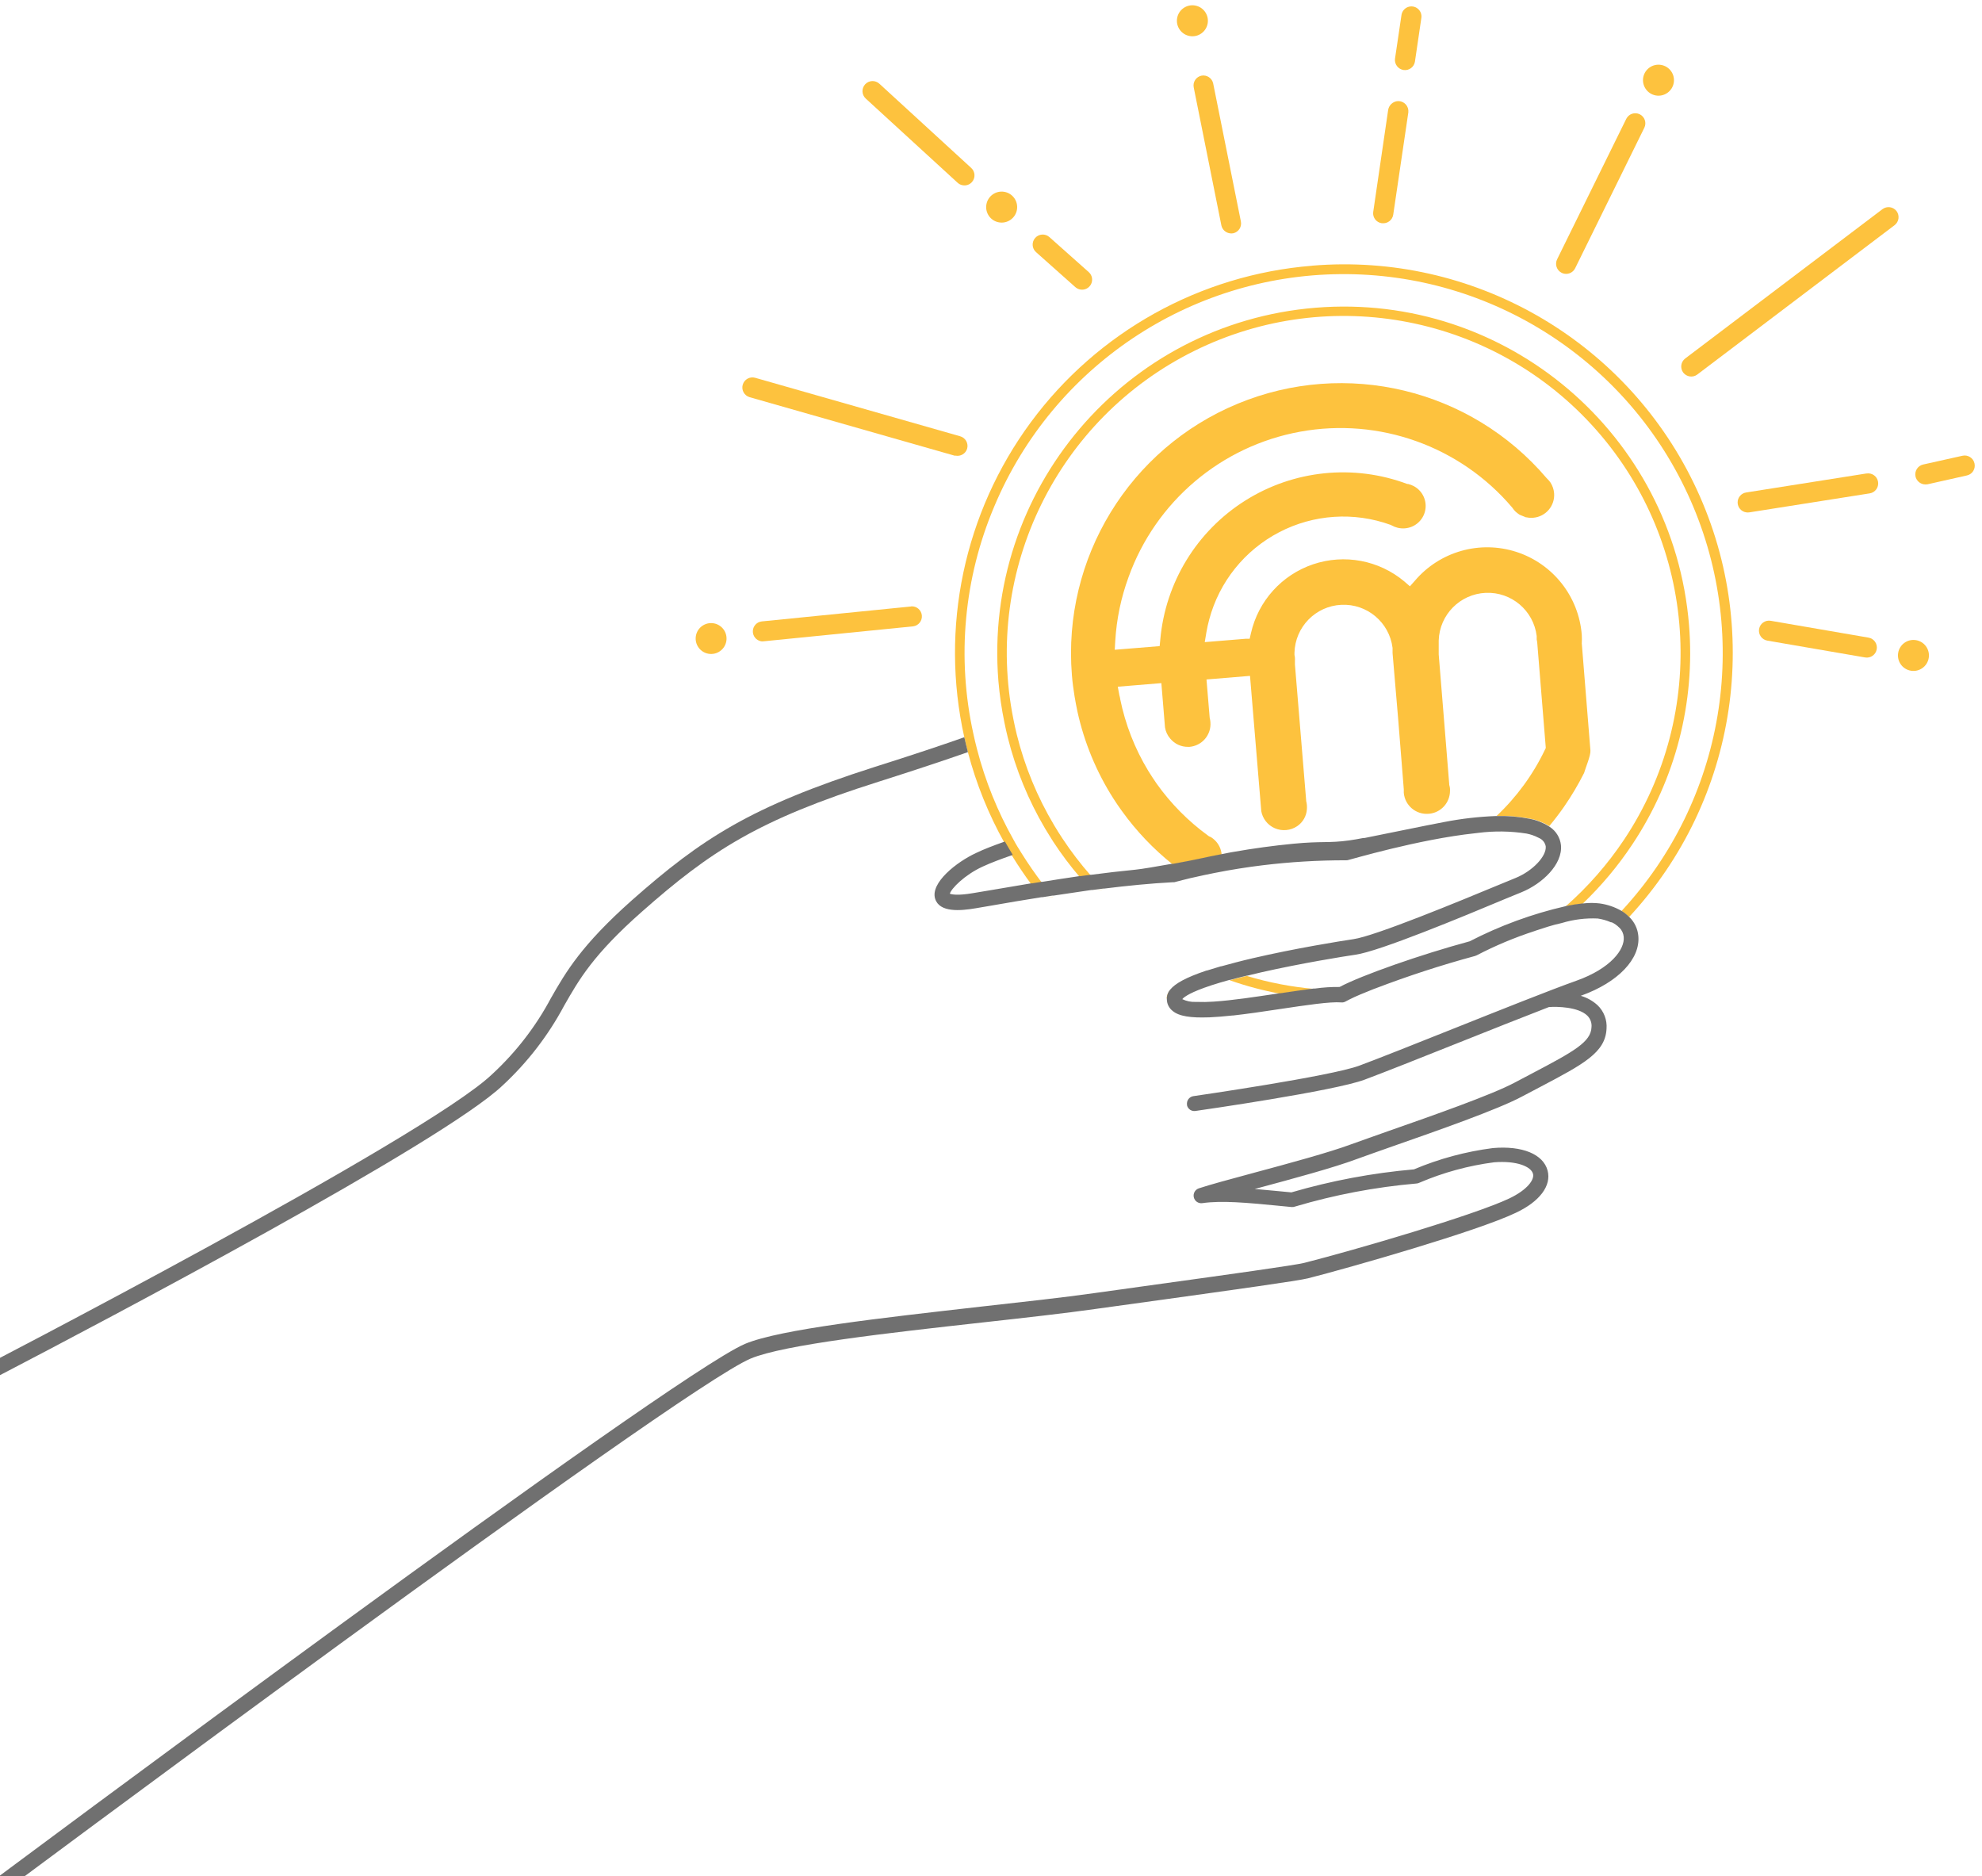
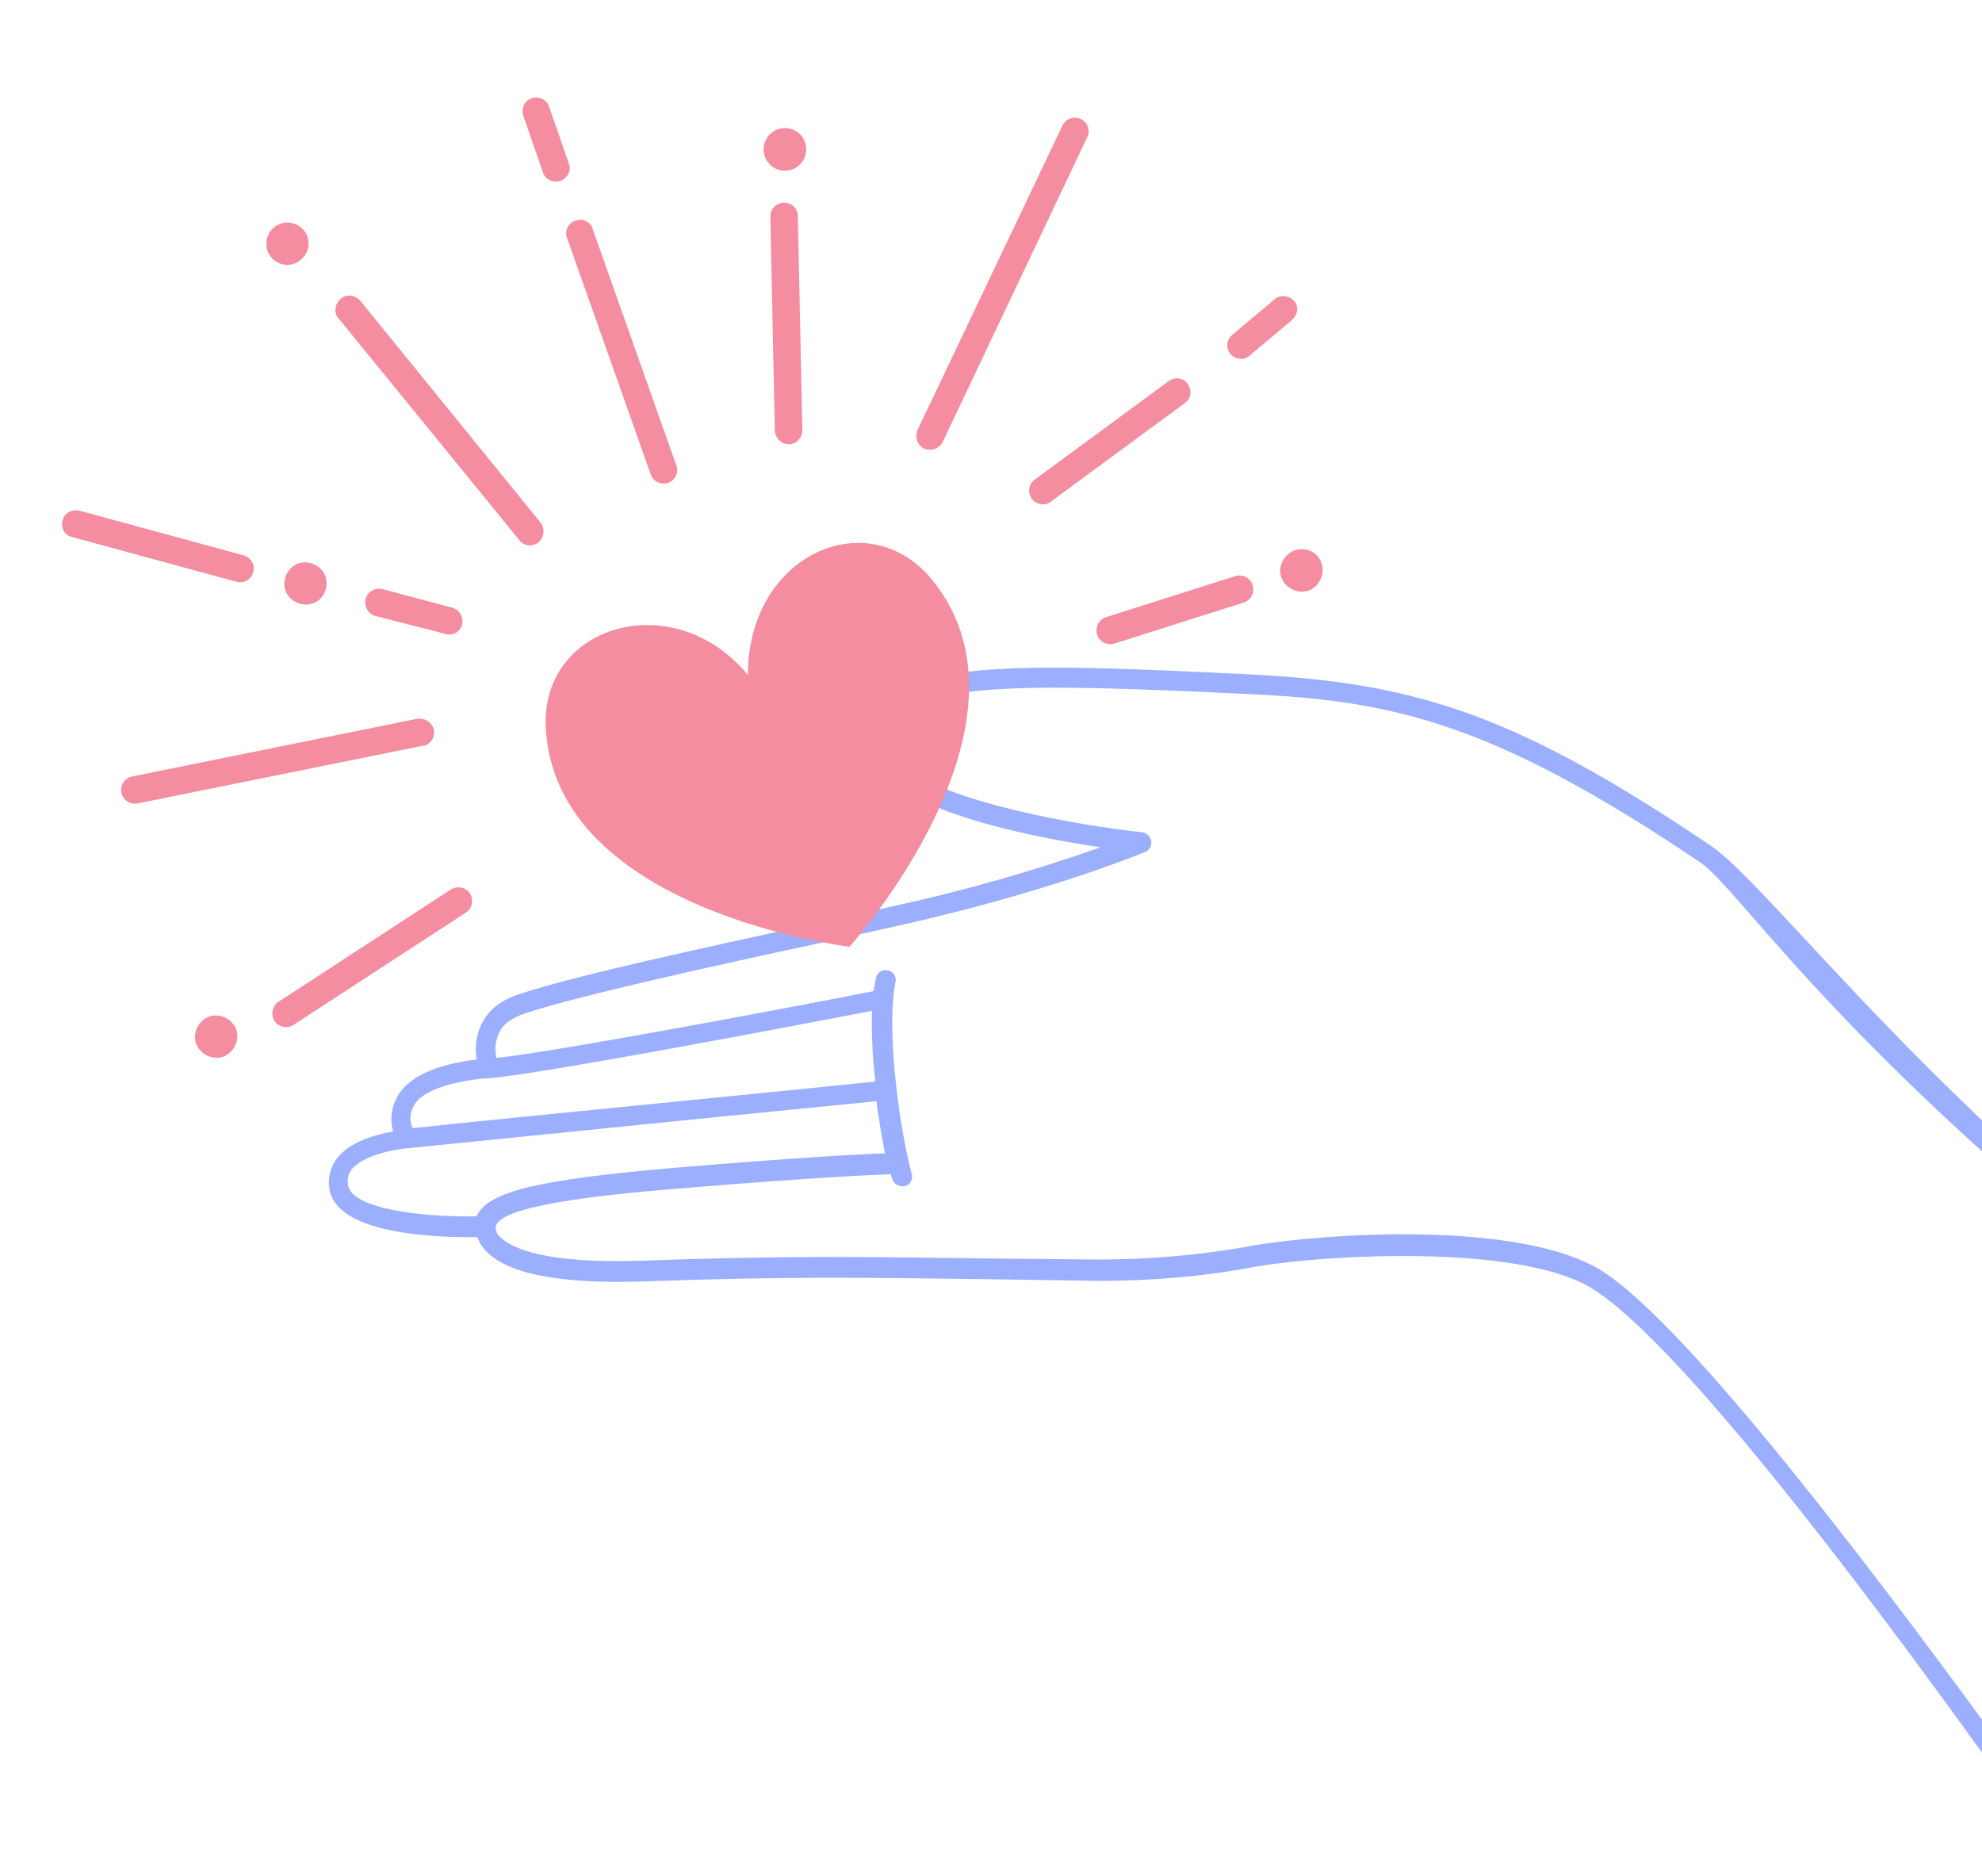
- <svg xmlns="http://www.w3.org/2000/svg" id="Layer_1" data-name="Layer 1" viewBox="0 0 353 334">
-   <defs>
-     <style>.cls-1{fill:#fdc23e;}.cls-2{fill:#707070;}</style>
-   </defs>
-   <path class="cls-1" d="M246.08,39.75h.06a1.8,1.8,0,0,0,2-1.53L250.83,20A1.81,1.81,0,0,0,249,18a1.88,1.88,0,0,0-1.78,1.68l-2.65,18.1A1.78,1.78,0,0,0,246.08,39.75Z" />
-   <path class="cls-1" d="M250,12.47A1.79,1.79,0,0,0,252,11l1.14-7.75a1.79,1.79,0,1,0-3.54-.52l-1.15,7.75A1.81,1.81,0,0,0,250,12.47Z" />
-   <path class="cls-1" d="M214,13.47a1.78,1.78,0,0,0-1.39,2.12l4.92,24.55a1.8,1.8,0,0,0,1.45,1.4,1.68,1.68,0,0,0,.67,0A1.79,1.79,0,0,0,221,39.41l-4.93-24.55A1.79,1.79,0,0,0,214,13.47Z" />
-   <path class="cls-1" d="M337.78,37.59a1.8,1.8,0,0,0-2.51-.34L300.14,63.84a1.8,1.8,0,0,0-.35,2.51,1.82,1.82,0,0,0,1.13.68,1.75,1.75,0,0,0,1.38-.34L337.43,40.1A1.8,1.8,0,0,0,337.78,37.59Z" />
-   <path class="cls-1" d="M351.66,82.51a1.79,1.79,0,0,0-2.14-1.35l-7,1.56a1.8,1.8,0,0,0-1.36,2.14,1.82,1.82,0,0,0,1.45,1.38,2.07,2.07,0,0,0,.7,0l7-1.57A1.78,1.78,0,0,0,351.66,82.51Z" />
-   <path class="cls-1" d="M332.39,84.32,311,87.7a1.79,1.79,0,0,0,0,3.54,1.88,1.88,0,0,0,.58,0L333,87.86a1.79,1.79,0,0,0-.56-3.54Z" />
-   <path class="cls-1" d="M191.52,51.13a1.85,1.85,0,0,0,.89.43,1.79,1.79,0,0,0,1.49-3.11l-7-6.23a1.79,1.79,0,0,0-2.38,2.68Z" />
-   <path class="cls-1" d="M170.56,32.55a1.73,1.73,0,0,0,.91.44,1.77,1.77,0,0,0,1.62-.55,1.79,1.79,0,0,0-.11-2.53l-16.36-15a1.79,1.79,0,0,0-2.43,2.64Z" />
-   <path class="cls-1" d="M172.25,79.9A1.79,1.79,0,0,0,171,77.69L134.51,67.28a1.79,1.79,0,0,0-1,3.45L170,81.14l.19,0A1.79,1.79,0,0,0,172.25,79.9Z" />
-   <path class="cls-1" d="M162.28,108l-26.6,2.66a1.79,1.79,0,0,0-.13,3.54,1.6,1.6,0,0,0,.49,0l26.6-2.66a1.79,1.79,0,0,0-.36-3.56Z" />
-   <path class="cls-1" d="M332.79,113.55l-17.42-3a1.79,1.79,0,1,0-.61,3.53l17.42,3a1.79,1.79,0,0,0,.61-3.53Z" />
-   <path class="cls-1" d="M278.15,48.59a1.76,1.76,0,0,0,.49.16,1.8,1.8,0,0,0,1.91-1l12.31-25a1.79,1.79,0,0,0-3.22-1.58l-12.31,25A1.8,1.8,0,0,0,278.15,48.59Z" />
-   <path class="cls-1" d="M341.26,114a2.76,2.76,0,1,0,2.25,3.19A2.76,2.76,0,0,0,341.26,114Z" />
-   <path class="cls-1" d="M294.91,17a2.76,2.76,0,1,0-2.25-3.19A2.77,2.77,0,0,0,294.91,17Z" />
-   <path class="cls-1" d="M127.11,111a2.75,2.75,0,1,0,2.25,3.18A2.75,2.75,0,0,0,127.11,111Z" />
-   <path class="cls-1" d="M211.9,6.42a2.76,2.76,0,1,0-2.25-3.19A2.76,2.76,0,0,0,211.9,6.42Z" />
-   <path class="cls-1" d="M177.93,39.6a2.76,2.76,0,1,0-2.25-3.19A2.75,2.75,0,0,0,177.93,39.6Z" />
-   <path class="cls-1" d="M283.26,133.66c-.06-.76-1.46-18.13-1.54-19.08a13.24,13.24,0,0,0,0-1.51A16.9,16.9,0,0,0,252,103.41l-.89,1-1-.87a16.89,16.89,0,0,0-27.31,9.21l-.23,1-.68,0-7.32.6.29-1.74c.13-.79.31-1.55.51-2.31a24.71,24.71,0,0,1,32.3-16.83l.21.1a3.87,3.87,0,0,0,1,.4,4,4,0,0,0,1.28.12h0a4,4,0,0,0,1.64-7.52,4.35,4.35,0,0,0-1-.38l-.15,0a32.67,32.67,0,0,0-44,27.72l-.11,1.15-8,.65.09-1.57A39.8,39.8,0,0,1,201,102.77,40.11,40.11,0,0,1,269.3,90.35l.1.13a4.57,4.57,0,0,0,.47.58,5.35,5.35,0,0,0,.74.58.34.34,0,0,0,.12.06l1.06.43.12,0a3.85,3.85,0,0,0,1.17.07,4.06,4.06,0,0,0,3.71-4.37,4.14,4.14,0,0,0-.64-1.89,4.06,4.06,0,0,0-.56-.66l-.13-.13a48.09,48.09,0,0,0-84.55,35.08c.1,1.27.27,2.52.47,3.76.15.91.32,1.8.51,2.7a47.86,47.86,0,0,0,6.42,15.53c.48.76,1,1.51,1.53,2.24a48.08,48.08,0,0,0,9,9.46c2-.37,3.85-.72,4.49-.87,1.41-.31,2.83-.6,4.25-.87v0a4,4,0,0,0-1.21-2.55,3.49,3.49,0,0,0-.69-.54.27.27,0,0,0-.12-.06l-.23-.1-.14-.1a40.45,40.45,0,0,1-9.19-9.28c-.53-.75-1-1.51-1.5-2.29a40.09,40.09,0,0,1-5-12.81c0-.22-.1-.44-.14-.66l-.28-1.5,7.76-.64.26,3.13.39,4.75s0,0,0,0a4,4,0,0,0,.93,2A4.05,4.05,0,0,0,211.6,133h.24a4.08,4.08,0,0,0,3.74-4.4,4.14,4.14,0,0,0-.13-.76l-.57-6.84,7.75-.64,2,24v.06a4.12,4.12,0,0,0,2.41,3.07,4.17,4.17,0,0,0,4-.37,3.93,3.93,0,0,0,1.72-3,4.4,4.4,0,0,0-.13-1.5l0-.12-2-24.18,0-.28a1.15,1.15,0,0,1,0-.18v-.23a2.78,2.78,0,0,0,0-.49,2.18,2.18,0,0,0-.08-.5l0-.19v-.2a8.77,8.77,0,0,1,17.47-.87v.34s0,.05,0,.07l0,.19,0,.17,0,.15,1,11.76,1,12.52v.09a4.5,4.5,0,0,0,0,.52,4.1,4.1,0,0,0,4.42,3.73h.05a4.11,4.11,0,0,0,3.76-4.1c0-.1,0-.2,0-.3,0-.27-.09-.54-.14-.78l0-.11-.57-7.07-1.3-16c0-.32,0-.64,0-1v-.14c0-.14,0-.26,0-.37a2.91,2.91,0,0,0,0-.31l0-.3a1,1,0,0,1,0-.2v-.2a8.76,8.76,0,0,1,17.45-.78v.07a2,2,0,0,1,0,.25v.06a.11.11,0,0,0,0,.05,1.62,1.62,0,0,0,0,.18l.09.5,1.53,18.83-.16.33a39.83,39.83,0,0,1-8.61,11.78h.38a26.18,26.18,0,0,1,5.62.49,9.66,9.66,0,0,1,3.39,1.31c.92-1.11,1.81-2.26,2.64-3.46a50.15,50.15,0,0,0,3.56-6C282.37,136.78,283.33,134.53,283.26,133.66Z" />
-   <path class="cls-1" d="M233.7,47.32a69.15,69.15,0,0,0-61.95,84c.2.89.41,1.77.64,2.65a69.27,69.27,0,0,0,6.53,16.16c.45.8.92,1.59,1.4,2.38,1.07,1.73,2.21,3.42,3.42,5.05l1.7-.28.19,0c-1.3-1.71-2.53-3.48-3.67-5.31-.49-.78-1-1.58-1.42-2.38A66.73,66.73,0,0,1,174,133.37c-.23-.87-.44-1.76-.63-2.65a66.89,66.89,0,0,1,3.75-40.62,67.5,67.5,0,1,1,111.67,72.14l.12.07a6.23,6.23,0,0,1,1.23,1,69.18,69.18,0,0,0-56.43-116Z" />
-   <path class="cls-1" d="M207.76,177.9l.65-1.57a.3.3,0,0,0-.08.08A2.47,2.47,0,0,0,207.76,177.9Z" />
-   <path class="cls-1" d="M185.63,160l2-.31-.19,0Z" />
-   <path class="cls-1" d="M300.82,111.3a61.7,61.7,0,0,0-123,10,63.48,63.48,0,0,0,1.07,7.37c.18.89.38,1.79.6,2.67a60.92,60.92,0,0,0,6.64,16.2c.47.8,1,1.59,1.46,2.36a61.78,61.78,0,0,0,4.72,6.29l1.83-.25.15,0a59.59,59.59,0,0,1-5.07-6.63q-.76-1.15-1.47-2.34a59.5,59.5,0,0,1-6.67-16.21c-.22-.88-.41-1.78-.59-2.68A60,60,0,1,1,289.27,149.5a60.71,60.71,0,0,1-10.46,11.94l.19-.05a28.56,28.56,0,0,1,2.87-.45,62.12,62.12,0,0,0,8.9-10.64A61.41,61.41,0,0,0,300.82,111.3Z" />
-   <path class="cls-1" d="M222,173.8c-1.09.26-2.07.52-3,.76a59.94,59.94,0,0,0,9,2.4c2.15-.32,4.17-.62,5.93-.84l.25,0a60.13,60.13,0,0,1-12.12-2.32Z" />
-   <path class="cls-1" d="M214.92,173l2.54-.77-.08,0C216.48,172.47,215.67,172.72,214.92,173Z" />
-   <path class="cls-1" d="M194.5,158.66l2.09-.27-.16,0Z" />
-   <path class="cls-2" d="M100.47,179.1c2.67-4.68,5.19-9.1,13.86-16.75C126.5,151.61,135,146,156.44,139.22c6.74-2.14,11.76-3.82,15.77-5.22l.18-.06c-.23-.88-.44-1.76-.64-2.65l-.18.06c-4,1.41-9.09,3.11-15.95,5.28-21.87,7-30.62,12.68-43.08,23.69-9,8-11.76,12.77-14.42,17.43a51.14,51.14,0,0,1-10.46,13.54C75.79,202.66-4.65,244.23-5.46,244.65A1.34,1.34,0,0,0-6,246.47a1.35,1.35,0,0,0,1.33.73,1.2,1.2,0,0,0,.49-.14c.43-.22,2.06-1.06,4.6-2.39,17.53-9.13,78.55-41.26,89.16-51.43A54,54,0,0,0,100.47,179.1Z" />
-   <path class="cls-2" d="M291.79,166.65a5.35,5.35,0,0,0-1.55-3.29l-.11-.09a6.23,6.23,0,0,0-1.23-1l-.12-.07a10.73,10.73,0,0,0-3.9-1.32,12.36,12.36,0,0,0-2.86,0l-.15,0a28.56,28.56,0,0,0-2.87.45l-.19.05a72.51,72.51,0,0,0-17.06,6.25c-8.73,2.36-19.28,6.06-23.16,8.13a29,29,0,0,0-4.39.28l-.25,0c-1.76.22-3.78.52-5.93.84l-.14,0-.33.05c-4,.6-8.05,1.22-11.41,1.44a27.39,27.39,0,0,1-3,.05h-.21a4.91,4.91,0,0,1-2.36-.49,1.88,1.88,0,0,1,.4-.37l.09-.06c.83-.59,2.89-1.62,7.93-3l.1,0c.89-.24,1.87-.5,3-.76l.08,0,2.43-.58c7.2-1.63,14.76-2.85,16.84-3.15,4.22-.6,18.92-6.69,26.81-10l2.76-1.13c3.64-1.49,7.33-4.93,7-8.38a4.45,4.45,0,0,0-2-3.25,2.26,2.26,0,0,1-.2-.13,9.66,9.66,0,0,0-3.39-1.31,26.18,26.18,0,0,0-5.62-.49h-.38a60.12,60.12,0,0,0-9.18,1.06c-2.84.52-11.37,2.3-14.21,2.85l-.21,0c-1,.19-1.8.33-2.52.43-3.68.51-4.83.1-9.93.59q-5.38.52-10.71,1.46l-.52.09-1.48.29c-1.42.27-2.84.56-4.25.87-.64.15-2.47.5-4.49.87l-.24,0c-2.56.46-5.36.94-6.51,1.05-2.61.25-5.21.56-7.81.9l-.15,0-1.83.25-.19,0q-3.25.47-6.5,1l-.19,0-1.7.28-.18,0c-2.51.41-5,.84-7.52,1.27l-2.81.47c-2.8.48-3.82.22-4.12.1.24-.9,2.61-3.33,5.79-4.8,1.5-.7,3.27-1.36,5.26-2.05l.16-.06c-.48-.79-.95-1.58-1.4-2.38l-.16.05c-1.85.66-3.53,1.29-5,2-3.45,1.6-8.15,5.3-7.27,8.14.77,2.48,4.48,2.16,7.19,1.7l2.82-.48c2.72-.47,5.75-1,8.95-1.5l.18,0,1.76-.28.19,0c2.2-.34,4.45-.67,6.73-1l.19,0,1.93-.25.16,0c4.1-.51,8.25-.92,12.19-1.13a1.45,1.45,0,0,0,.29,0c1-.27,2-.51,2.92-.74l.51-.11c1.25-.29,2.48-.55,3.69-.79,3-.6,5.91-1.05,8.61-1.38a122.09,122.09,0,0,1,14.88-.89,1,1,0,0,0,.39-.05c.17,0,12.5-3.7,22.64-4.77l.5-.06a30.57,30.57,0,0,1,8.6.12,7.69,7.69,0,0,1,2.11.73l.21.1a2,2,0,0,1,1.11,1.45c.16,1.76-2.34,4.39-5.35,5.62l-2.77,1.14c-7.23,3-22.27,9.22-26.15,9.77-2.26.33-10.4,1.64-17.91,3.39-2.15.5-4,1-5.6,1.44l-.08,0c-.9.26-1.71.51-2.46.75l-.08,0c-3.78,1.26-5.6,2.35-6.43,3.34a.3.3,0,0,0-.08.08,2.47,2.47,0,0,0-.57,1.49V178a2.64,2.64,0,0,0,1,2c1.15,1,3.33,1.28,6.4,1.17h.16c1.24-.05,2.6-.17,4.12-.33l.13,0c2.47-.28,5.28-.68,8.42-1.16,4.55-.68,8.84-1.33,10.83-1.17a1.25,1.25,0,0,0,.78-.17l.61-.32.12-.06c1-.51,2.54-1.15,4.36-1.87l.18-.06a185.86,185.86,0,0,1,17.78-5.79,1.34,1.34,0,0,0,.3-.12,67.41,67.41,0,0,1,10.25-4.3l.21-.08c1.53-.5,3-1,4.45-1.31l.28-.07a19,19,0,0,1,6.37-.79,9.28,9.28,0,0,1,2.34.67l.14,0a4.42,4.42,0,0,1,1.3.91l.1.08a2.67,2.67,0,0,1,.74,1.6c.22,2.24-2.32,5.64-8.41,7.81-4.64,1.65-13.55,5.21-22.16,8.64-6.66,2.66-12.95,5.16-16.52,6.49-5.13,1.91-29.3,5.39-29.54,5.43a1.35,1.35,0,0,0-1.15,1.53s0,.07,0,.11a1.34,1.34,0,0,0,1.51,1c1-.14,24.71-3.55,30.11-5.57,3.59-1.34,9.9-3.85,16.57-6.51,5.75-2.29,11.62-4.63,16.26-6.42,1.42-.11,5.2-.05,6.83,1.51a2.54,2.54,0,0,1,.76,2.09c-.11,2.61-3.1,4.28-10.44,8.14l-3.26,1.72c-4.07,2.17-14.64,5.88-22.36,8.58-2.77,1-5.16,1.81-6.78,2.41-3.94,1.46-11,3.37-17.28,5.06-4.23,1.14-7.89,2.13-9.84,2.78a1.36,1.36,0,0,0,.63,2.63c3.48-.51,8.07-.06,12.93.4l3,.29a1.26,1.26,0,0,0,.58-.08,109,109,0,0,1,21.65-4.11,1.29,1.29,0,0,0,.54-.15,50.25,50.25,0,0,1,13.29-3.63c4.1-.32,6.59.79,6.92,2.05.28,1-.91,2.8-4.2,4.38-6.32,3-27.44,9.17-36.52,11.48-1.62.42-14.23,2.17-25.36,3.71l-12,1.67c-5.58.79-12.73,1.58-20.29,2.42-17.56,2-35.73,4-42,6.64C119.18,245.13-.25,334.16-4.73,337.52a1.36,1.36,0,0,0-.27,1.9,1.34,1.34,0,0,0,1.22.53,1.36,1.36,0,0,0,.68-.26c1.09-.82,123.64-92.19,136.78-97.75,5.94-2.5,24.71-4.59,41.27-6.43,7.58-.84,14.75-1.64,20.37-2.44l12-1.66c12.29-1.71,23.89-3.32,25.66-3.77,7.44-1.9,30.09-8.36,37-11.67,4.26-2,6.37-4.84,5.65-7.52-.77-2.91-4.51-4.46-9.75-4a53.85,53.85,0,0,0-14.05,3.79A113,113,0,0,0,230,212.34l-2.72-.26-3.81-.35.54-.14c6.31-1.7,13.46-3.63,17.51-5.14,1.6-.59,4-1.42,6.73-2.39,7.81-2.73,18.5-6.48,22.75-8.75l3.25-1.71c7.78-4.1,11.69-6.15,11.88-10.42a5.24,5.24,0,0,0-1.6-4.17,7.57,7.57,0,0,0-3-1.68l.15-.05C288.18,174.93,292.19,170.76,291.79,166.65Z" />
+ <svg xmlns="http://www.w3.org/2000/svg" version="1.1" id="Layer_1" x="0px" y="0px" viewBox="0 0 353 334" style="enable-background:new 0 0 353 334;" xml:space="preserve">
+   <style type="text/css">
+ 	.st0{fill:none;}
+ 	.st1{fill:#9CAFFF;}
+ 	.st2{fill:#F38D9F;}
+ </style>
+   <g>
+     <path class="st0" d="M157.7,205.5c-0.5-2.8-1.1-6-1.5-9.3c-14.3,1.5-41.1,4.1-60.9,6.1l-22.8,2.3c-2.1,0.2-7.8,1.1-9.8,3.8   c-0.6,0.8-0.8,1.8-0.6,2.8c0.8,4.2,13.5,5.7,22.9,5.5c1.9-4.4,10.7-6.5,34.9-8.5C142.3,206.1,153.9,205.6,157.7,205.5z" />
+     <path class="st0" d="M302.5,153.5c-37.2-25.1-55.1-28.6-80.2-29.9c-40.3-2-61.4-2.5-64.3,7.1c-0.4,1.2-0.1,2.6,0.6,3.6   c5.5,8.1,34.1,12.8,44.6,13.9c0.7,0.1,1.2,0.5,1.5,1.1c0.4,0.9,0,2-0.9,2.4c-0.2,0.1-16.2,6.9-43.8,13.1c-4.1,0.9-9.3,2.1-14.9,3.3   c-17.6,3.8-41.8,9.1-51.6,12.3c-2.5,0.8-4.1,2.1-4.9,3.7c-0.6,1.4-0.7,2.9-0.4,4.3c10.7-1.2,53.5-9.3,67.2-11.9   c0.1-0.8,0.2-1.6,0.4-2.3c0.2-1,1.2-1.6,2.1-1.4c1,0.2,1.6,1.2,1.4,2.1c-1.7,8,0.5,25.6,2.9,34.2c0.2,0.9-0.2,1.8-1.1,2.1l-0.2,0   c0,0,0,0,0,0c-1,0.3-1.9-0.3-2.2-1.3c-0.1-0.3-0.2-0.5-0.2-0.8c-2.9,0.1-14.3,0.5-38.4,2.6c-14.5,1.2-31.2,3.1-32,6.7   c0,0.1,0,0.2,0,0.3c0.1,0.6,0.4,1.2,0.8,1.6c1.8,1.8,7.4,4.9,25.2,4.2c24.8-0.9,39.4-0.7,61.3-0.4l20,0.2   c9.3,0.1,18.5-0.8,27.6-2.5c13.1-2.2,45.6-4.3,60.7,3.7c14.4,7.6,47.7,51.4,69.1,80.9V205.2C319.8,175.4,308,157.2,302.5,153.5z" />
+     <path class="st0" d="M94.9,198.8c19.8-2,46.6-4.7,60.9-6.1c-0.5-4.2-0.6-8.4-0.6-12.6c-12.8,2.5-60.2,11.5-68.2,12   c-2.3,0.1-8.9,0.8-12.1,3.4c-1.7,1.3-2.3,3.6-1.6,5.5C78.1,200.5,85.8,199.7,94.9,198.8z" />
+     <path class="st1" d="M283.9,225.5c-15.1-8-47.6-5.9-60.7-3.7c-9.1,1.7-18.4,2.5-27.6,2.5l-20-0.2c-22-0.3-36.5-0.5-61.3,0.4   c-17.8,0.6-23.4-2.4-25.2-4.2c-0.5-0.4-0.8-1-0.8-1.6c0-0.1,0-0.2,0-0.3c0.8-3.6,17.5-5.5,32-6.7c24.1-2,35.5-2.5,38.4-2.6   c0,0.3,0.1,0.6,0.2,0.8c0.3,1,1.2,1.5,2.2,1.3c0,0,0,0,0,0l0.2,0c0.9-0.3,1.3-1.3,1.1-2.1c-2.3-8.5-4.6-26.1-2.9-34.2   c0.2-1-0.4-1.9-1.4-2.1c-1-0.2-1.9,0.4-2.1,1.4c-0.1,0.7-0.3,1.5-0.4,2.3c-13.7,2.7-56.6,10.8-67.2,11.9c-0.3-1.4-0.2-2.9,0.4-4.3   c0.7-1.7,2.4-2.9,4.9-3.7c9.8-3.2,33.9-8.5,51.6-12.3c5.6-1.2,10.8-2.4,14.9-3.3c27.6-6.2,43.7-13.1,43.8-13.1   c0.9-0.4,1.3-1.4,0.9-2.4c-0.3-0.6-0.8-1-1.5-1.1c-10.6-1.1-39.2-5.8-44.6-13.9c-0.8-1-1-2.4-0.6-3.6c2.8-9.6,24-9,64.3-7.1   c25.2,1.2,43,4.8,80.2,29.9c5.6,3.7,17.4,21.9,50.5,51.7v-5.5c-25.1-23.8-41.3-44.2-48.5-49.1c-34.3-23.1-52.1-29-82-30.5   c-44.5-2.2-64.3-2.6-67.9,9.6c-0.7,2.2-0.3,4.7,1.1,6.6c5.7,8.5,28.2,12.8,40.1,14.6c-12,4.2-24.2,7.7-36.6,10.4   c-4,0.9-9.3,2.1-14.9,3.3c-18.7,4.1-42,9.1-51.9,12.4c-3.5,1.1-5.8,3-7,5.7c-0.8,1.9-1.1,4-0.7,6c-3,0.3-8.5,1.3-11.9,4   c-2.7,2.1-3.9,5.5-3,8.8c-2.9,0.5-7.6,1.7-10,4.8c-1.2,1.6-1.7,3.6-1.3,5.6c1.5,8.1,19.7,8.5,26.3,8.4c0.3,0.8,0.7,1.5,1.3,2.2   c3.7,4.3,13.2,6.2,28.3,5.7c24.8-0.9,39.2-0.7,61.2-0.4c6,0.1,12.6,0.2,20,0.3c9.5,0,18.9-0.8,28.2-2.6c12.8-2.1,44.9-3.8,58.4,3.3   c14.9,7.9,49.8,54.4,70.8,83.6v-5.9C331.5,276.9,298.2,233.1,283.9,225.5z M75,195.4c3.2-2.5,9.8-3.3,12.1-3.4   c8-0.5,55.4-9.5,68.2-12c-0.1,4.2,0.1,8.4,0.6,12.6c-14.3,1.5-41.1,4.1-60.9,6.1c-9.1,0.9-16.8,1.7-21.5,2.2   C72.6,199,73.3,196.7,75,195.4z M84.9,216.6c-9.5,0.2-22.2-1.3-22.9-5.5c-0.2-1,0-2,0.6-2.8c2-2.6,7.7-3.6,9.8-3.8l22.8-2.3   c19.8-2,46.6-4.7,60.9-6.1c0.4,3.3,1,6.5,1.5,9.3c-3.8,0.1-15.4,0.7-37.9,2.6C95.7,210.1,86.8,212.2,84.9,216.6z" />
+   </g>
+   <path class="st2" d="M151.3,168.6c0,0-52.5-6.3-54.1-39.1c-0.9-18.2,22.8-25.3,36-9.3c0-21.7,21.8-31,33.1-16.6  C186.6,129.3,151.3,168.6,151.3,168.6z" />
+   <path class="st2" d="M119,86L119,86c-1.4,0.4-2.7-0.3-3.1-1.5l-14.9-42.1c-0.5-1.3,0.2-2.7,1.5-3.1c1.3-0.5,2.7,0.2,3.1,1.5  c0,0,0,0,0,0.1l14.9,42.1C120.9,84.1,120.3,85.5,119,86C119,86,119,86,119,86z" />
+   <path class="st2" d="M99.8,32.2c-1.3,0.4-2.7-0.2-3.1-1.5l-3.5-10.1c-0.4-1.3,0.2-2.7,1.5-3.1c1.3-0.4,2.7,0.2,3.1,1.5l3.5,10.1  C101.8,30.4,101.1,31.7,99.8,32.2C99.8,32.2,99.8,32.2,99.8,32.2z" />
+   <path class="st2" d="M95.9,96.6c-0.2,0.2-0.5,0.3-0.8,0.4c-1,0.3-2,0-2.6-0.8L60.3,56.7c-0.9-1-0.7-2.6,0.4-3.5  c1-0.9,2.6-0.7,3.5,0.4l32.1,39.5C97.1,94.2,96.9,95.7,95.9,96.6C95.9,96.6,95.9,96.6,95.9,96.6z" />
+   <path class="st2" d="M167.9,78.7c-0.6,1.2-2,1.7-3.3,1.2c0,0,0,0,0,0c-1.2-0.6-1.7-2-1.2-3.3c0,0,0,0,0,0l25.9-54.4  c0.7-1.2,2.2-1.6,3.4-0.9c1,0.6,1.5,1.9,1,3L167.9,78.7z" />
+   <path class="st2" d="M230.1,57l-7.5,6.3c-0.2,0.2-0.5,0.4-0.8,0.5c-1.3,0.4-2.7-0.3-3.1-1.6c-0.3-0.9,0-2,0.8-2.6l7.5-6.3  c1-0.9,2.6-0.7,3.5,0.3S231.1,56.1,230.1,57z" />
+   <path class="st2" d="M211,71.8l-23.8,17.5c-0.2,0.2-0.5,0.3-0.7,0.4c-1.3,0.4-2.7-0.3-3.1-1.6c-0.3-1,0-2.1,0.9-2.7l23.8-17.5  c1.1-0.8,2.6-0.7,3.4,0.4c0.8,1.1,0.7,2.6-0.4,3.4C211.1,71.7,211,71.8,211,71.8z" />
+   <path class="st2" d="M80.5,108.2c1.3,0.3,2.1,1.7,1.8,3c-0.2,0.8-0.8,1.5-1.6,1.7c-0.4,0.1-0.9,0.2-1.3,0l-12.5-3.2  c-1.3-0.3-2.1-1.7-1.8-3c0.3-1.3,1.7-2.1,3-1.8L80.5,108.2z" />
+   <path class="st2" d="M43.5,103.6c-0.5,0.1-0.9,0.1-1.4,0l-29.4-8c-1.3-0.4-2-1.8-1.5-3.1c0.4-1.2,1.6-1.8,2.8-1.6l29.4,8  c1.3,0.4,2.1,1.7,1.7,3C44.9,102.7,44.3,103.3,43.5,103.6z" />
+   <path class="st2" d="M77.3,130c0.2,1.2-0.5,2.4-1.7,2.8l-0.3,0l-50.9,10.3c-1.3,0.2-2.6-0.7-2.8-2.1c-0.2-1.2,0.6-2.4,1.8-2.7  l50.9-10.3C75.7,127.8,77,128.7,77.3,130C77.3,130,77.3,130,77.3,130z" />
+   <path class="st2" d="M80.3,158.4c1.1-0.7,2.7-0.4,3.4,0.7c0.7,1.1,0.4,2.7-0.7,3.4l-30.7,20c-0.2,0.1-0.4,0.2-0.6,0.3  c-1.3,0.4-2.7-0.3-3.1-1.6c-0.3-1.1,0.1-2.2,1-2.8L80.3,158.4z" />
+   <path class="st2" d="M221.5,107.3l-23,7.3c-1.3,0.4-2.7-0.3-3.1-1.6c-0.4-1.3,0.3-2.7,1.6-3.1l23-7.3c1.3-0.4,2.7,0.3,3.1,1.6  C223.5,105.6,222.8,106.9,221.5,107.3L221.5,107.3z" />
+   <path class="st2" d="M139.6,36.1c1.4,0,2.5,1,2.5,2.4c0,0,0,0,0,0l0.8,38.1c0,1.1-0.7,2.1-1.7,2.4c-0.2,0.1-0.5,0.1-0.7,0.1  c-1.3,0-2.4-1-2.5-2.4l-0.8-38.2C137.2,37.2,138.3,36.1,139.6,36.1z" />
+   <path class="st2" d="M235.4,100.4c0.6,2-0.5,4.1-2.4,4.8c-2,0.6-4.1-0.5-4.8-2.4s0.5-4.1,2.4-4.8c0,0,0,0,0,0  C232.7,97.3,234.8,98.4,235.4,100.4z" />
+   <circle class="st2" cx="139.8" cy="26.6" r="3.8" />
+   <path class="st2" d="M37.3,181c2-0.6,4.1,0.5,4.8,2.4c0.6,2-0.5,4.1-2.4,4.8c-2,0.6-4.1-0.5-4.8-2.4c0,0,0,0,0,0  C34.3,183.8,35.4,181.7,37.3,181z" />
+   <path class="st2" d="M52.3,47c-2,0.6-4.1-0.5-4.7-2.5c-0.6-2,0.5-4.1,2.5-4.7c2-0.6,4.1,0.5,4.7,2.5C55.4,44.2,54.3,46.3,52.3,47  C52.3,47,52.3,47,52.3,47z" />
+   <path class="st2" d="M55.6,107.5c-2,0.6-4.1-0.5-4.8-2.4c-0.6-2,0.5-4.1,2.4-4.8c2-0.6,4.1,0.5,4.8,2.4c0,0,0,0,0,0  C58.6,104.8,57.5,106.9,55.6,107.5z" />
</svg>
